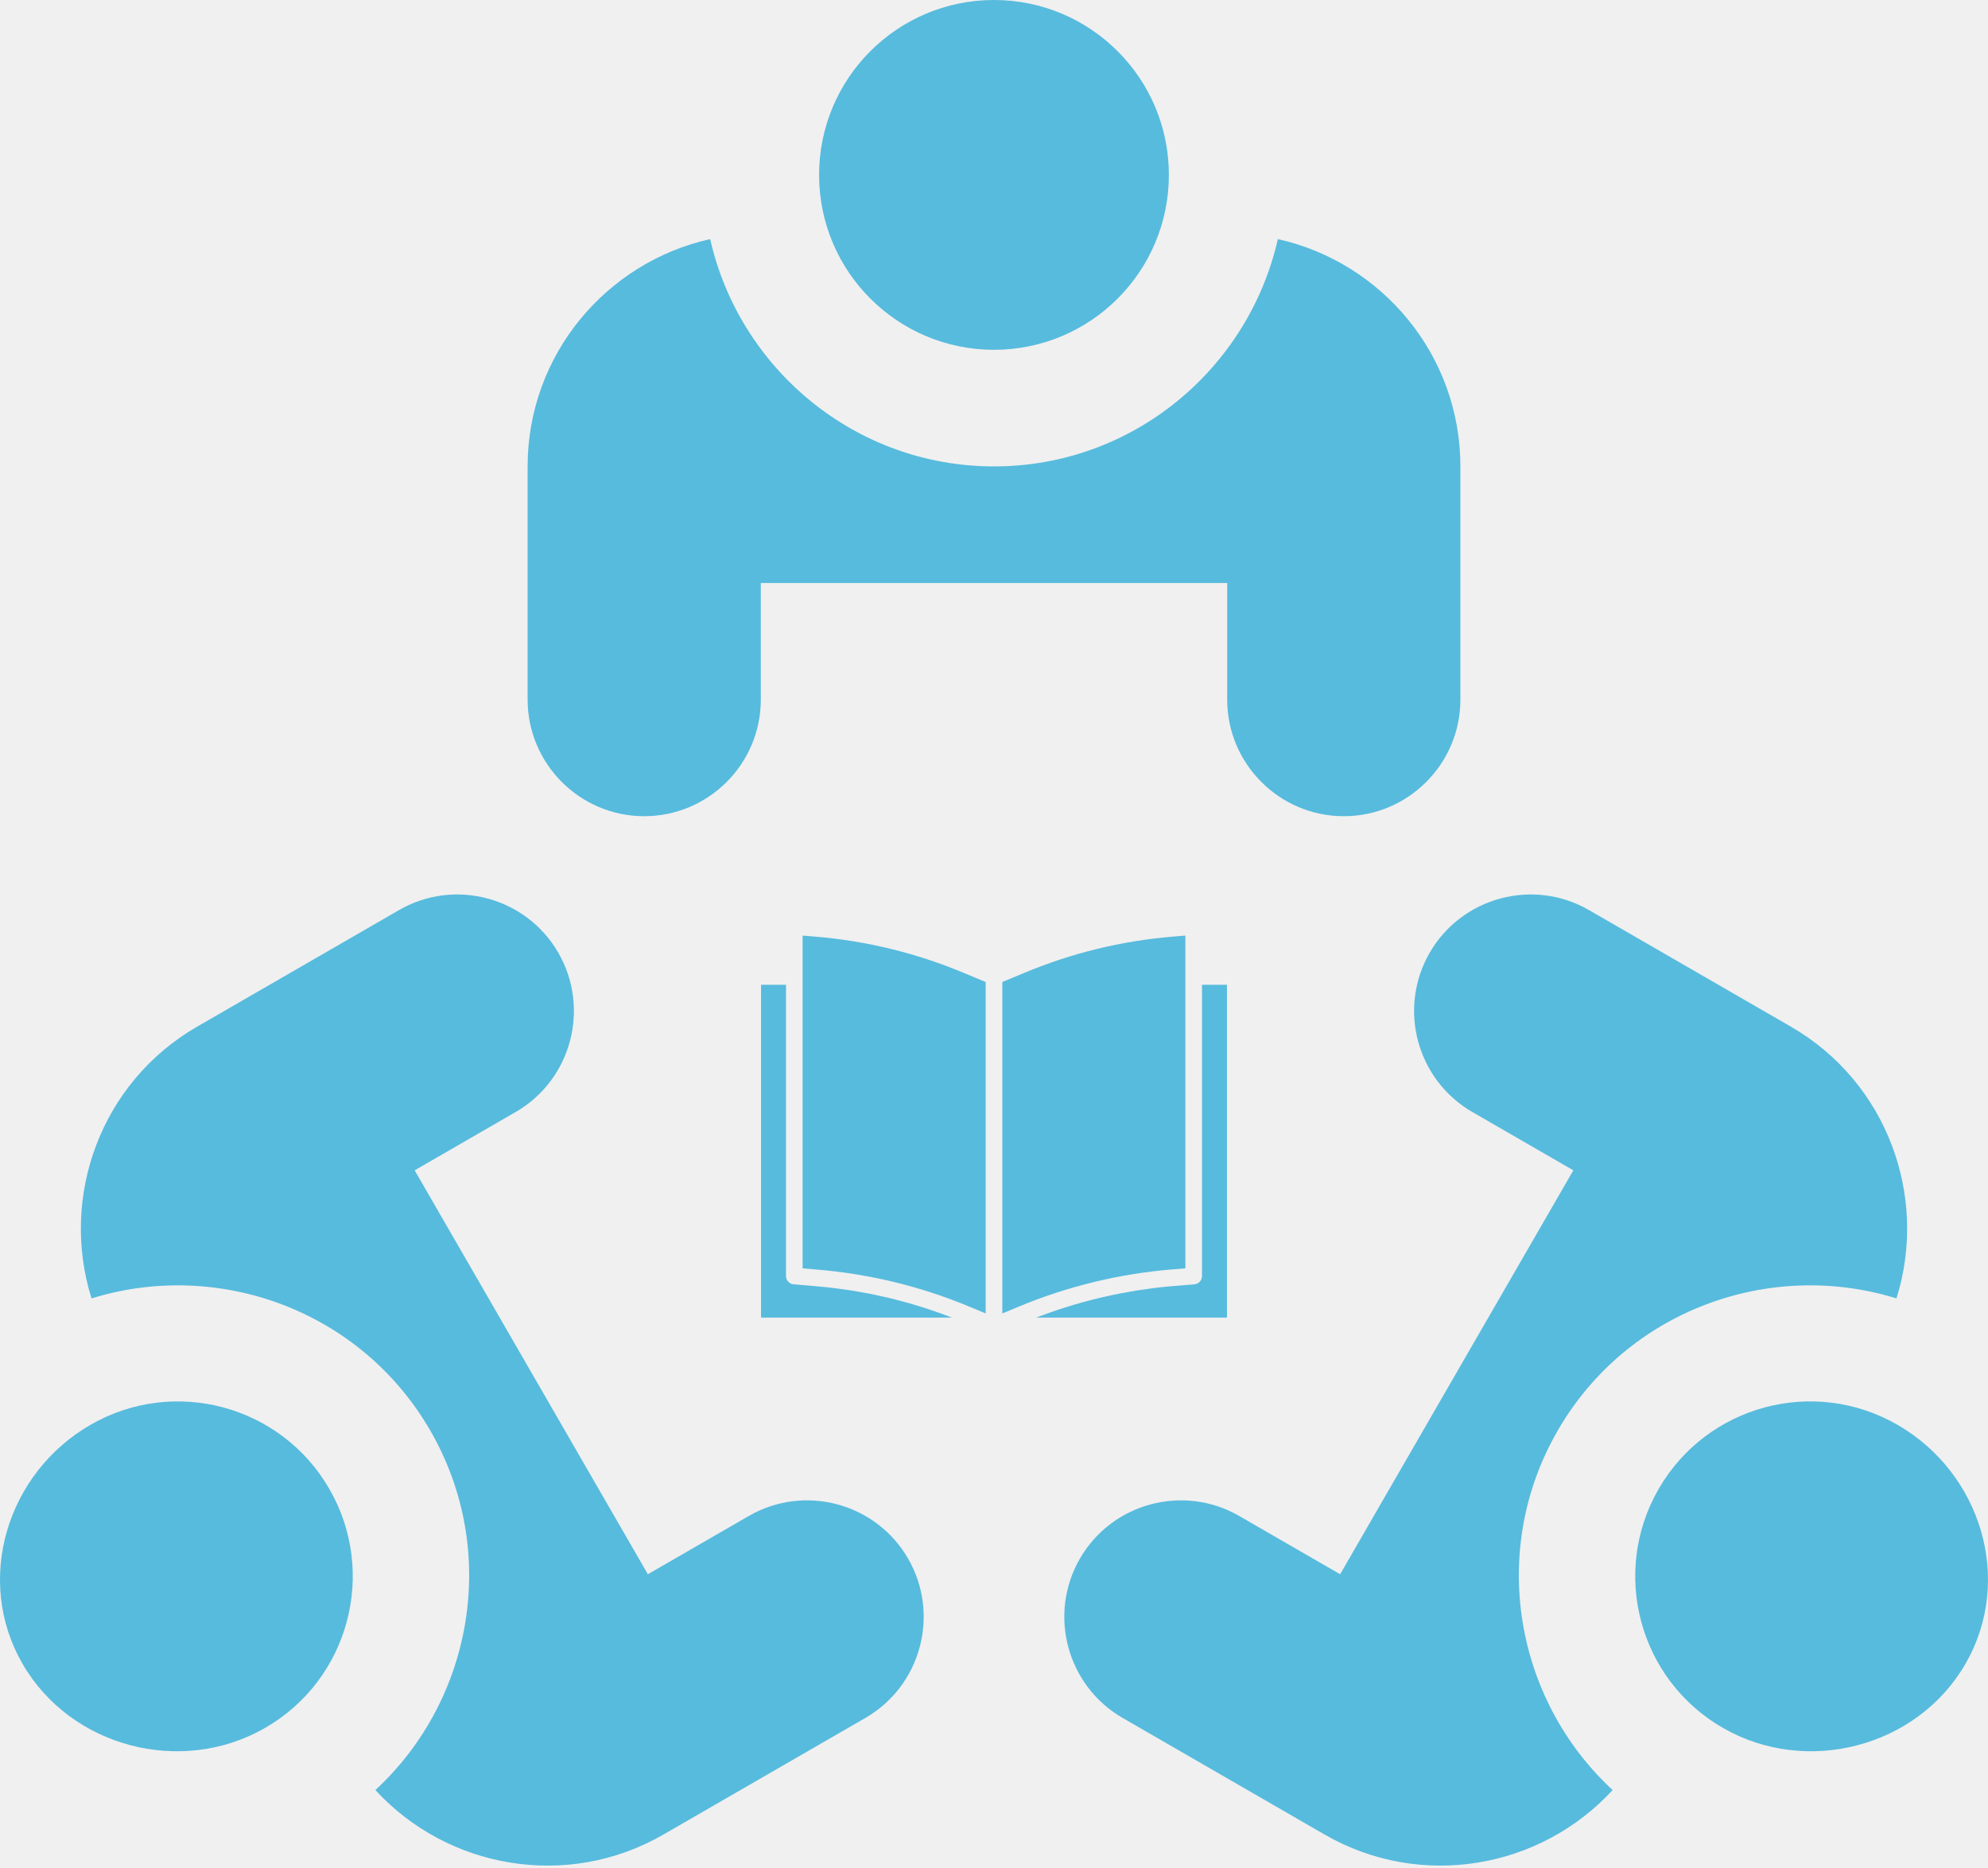
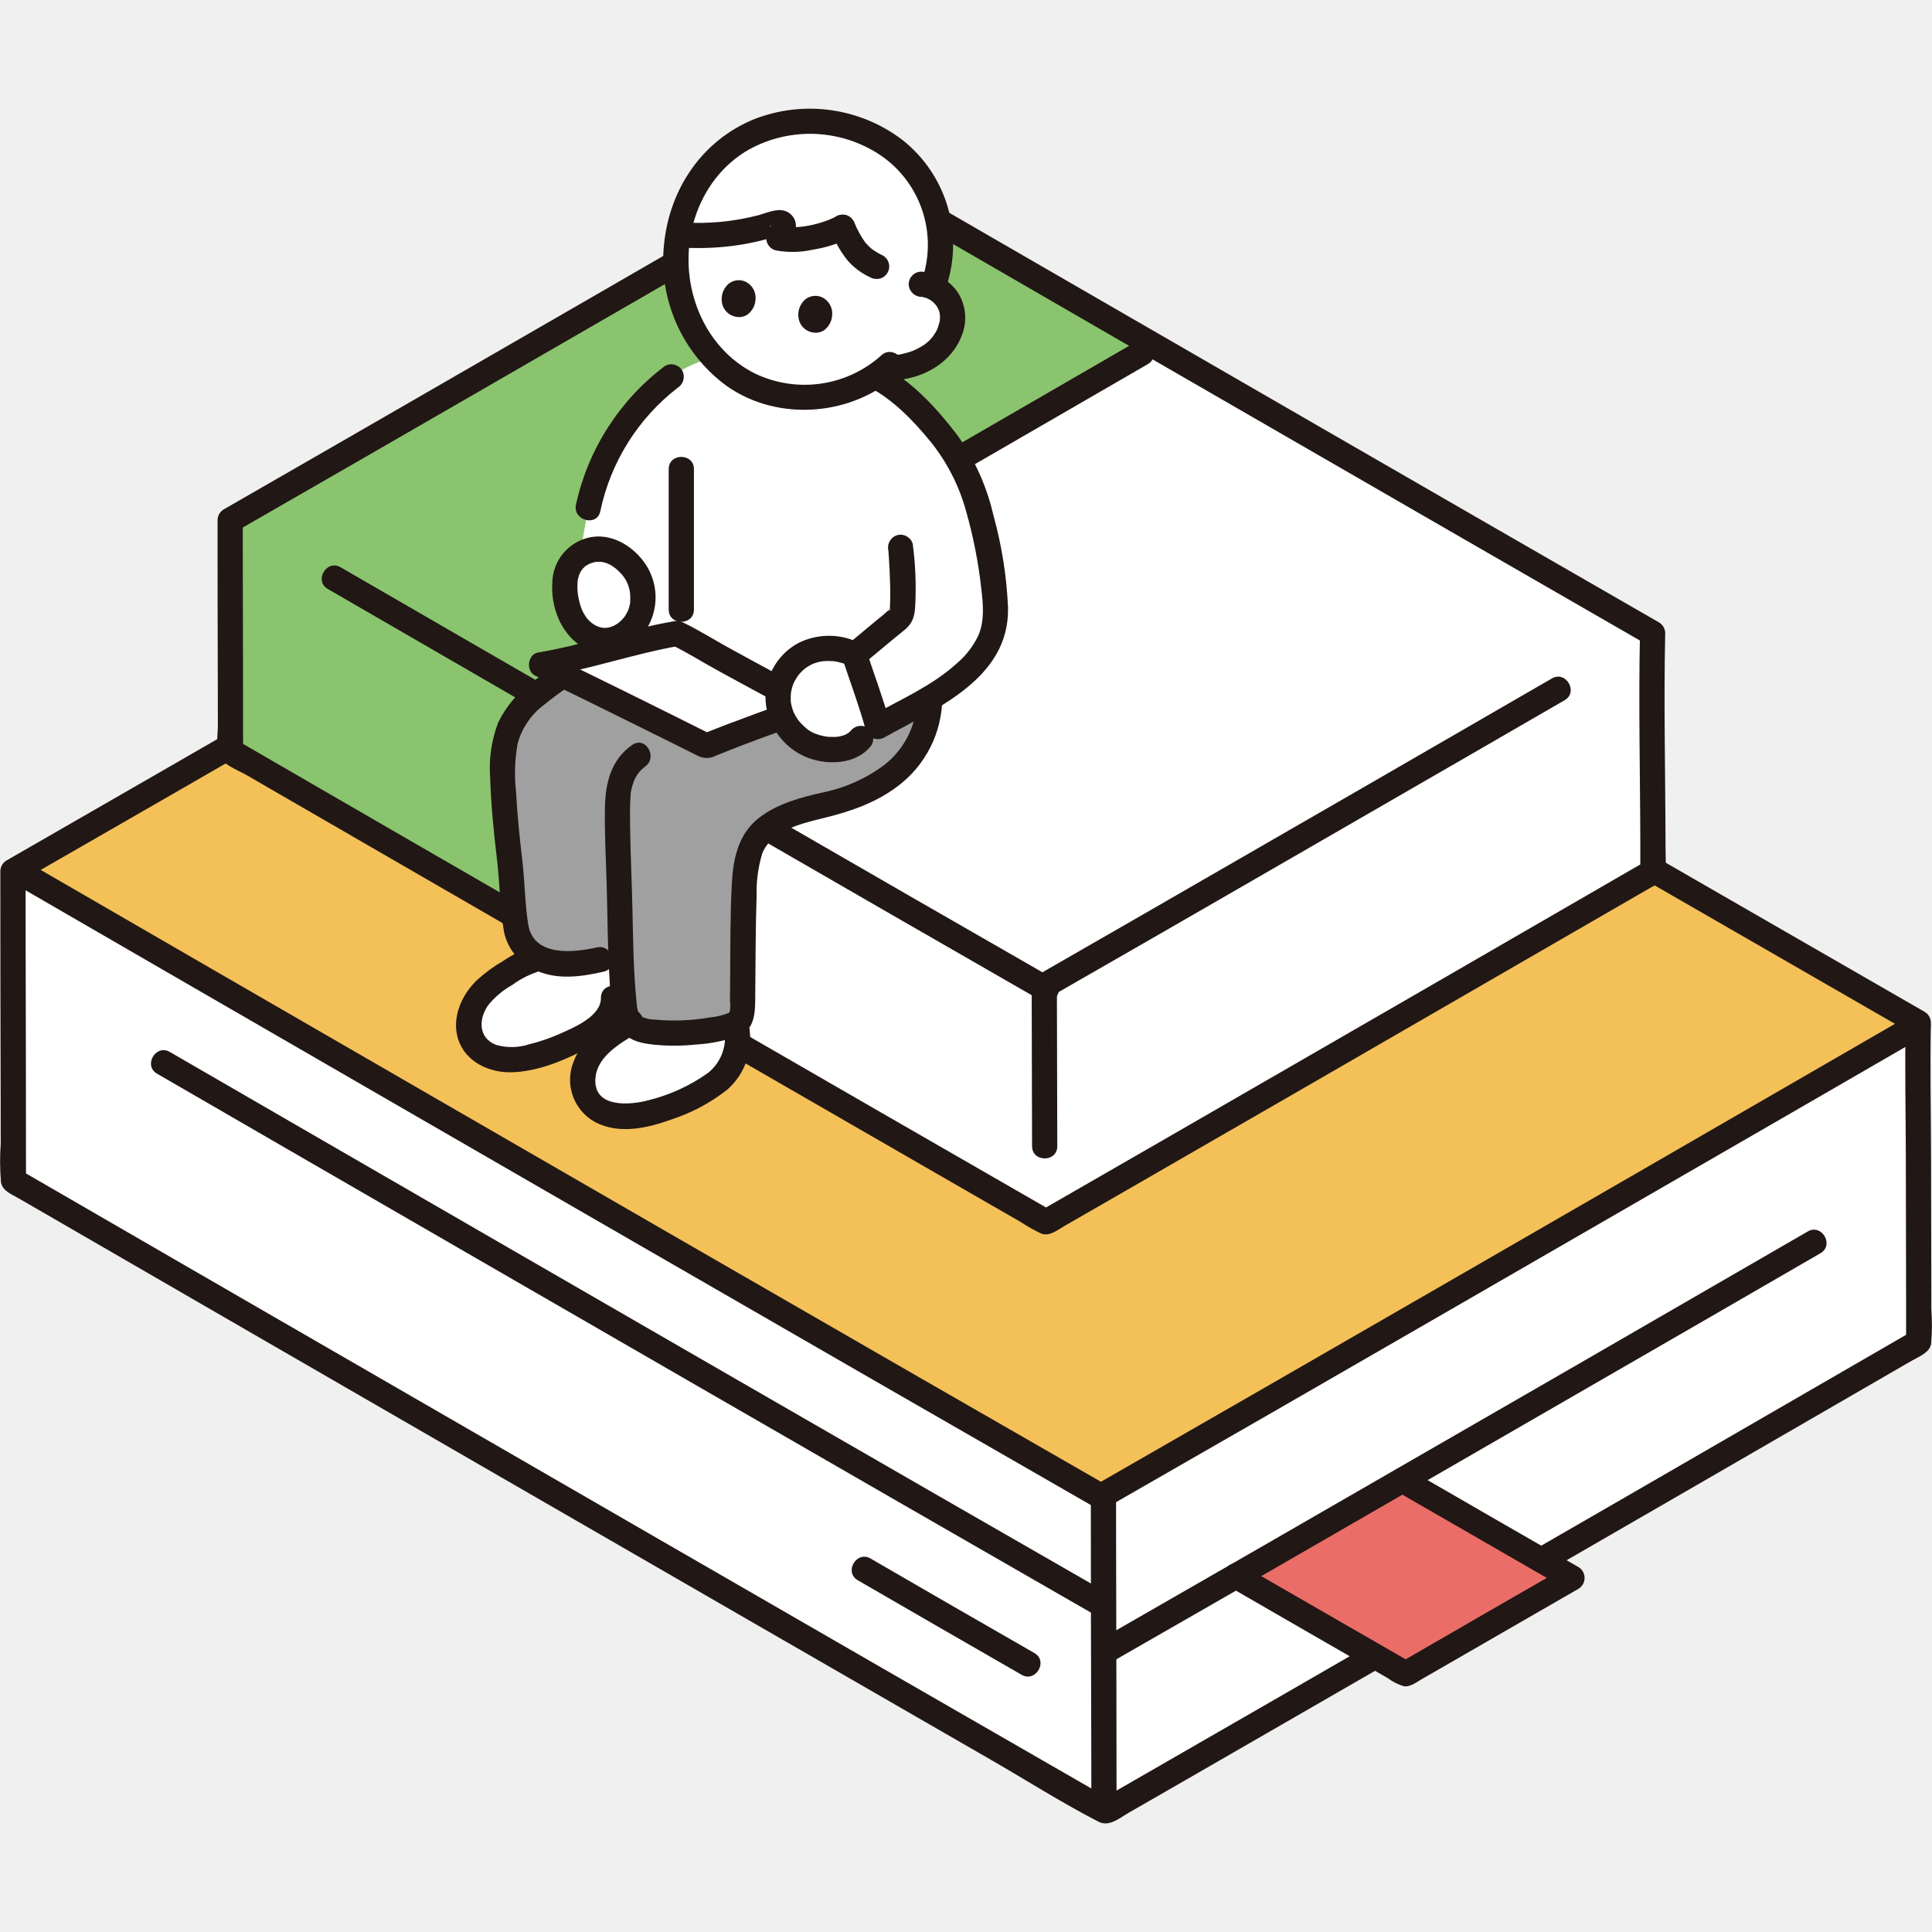
- <svg xmlns="http://www.w3.org/2000/svg" width="512" height="481" viewBox="0 0 512 481" fill="none">
-   <path d="M255.996 90.086C280.873 90.086 301.039 69.92 301.039 45.043C301.039 20.166 280.873 0 255.996 0C231.119 0 210.953 20.166 210.953 45.043C210.953 69.92 231.119 90.086 255.996 90.086Z" fill="#57BBDD" />
-   <path d="M329.101 61.577C321.53 95.017 291.697 120.115 256.001 120.115C220.305 120.115 190.472 95.017 182.901 61.577C156.05 67.56 135.886 91.483 135.886 120.115V180.173C135.886 196.727 149.361 210.202 165.915 210.202C182.469 210.202 195.944 196.727 195.944 180.173V150.144H316.059V180.173C316.059 196.727 329.534 210.202 346.088 210.202C362.642 210.202 376.117 196.727 376.117 180.173V120.115C376.116 91.483 355.951 67.56 329.101 61.577Z" fill="#57BBDD" />
-   <path d="M488.717 366.953C467.172 354.514 439.625 361.894 427.186 383.439C414.748 404.982 422.129 432.531 443.674 444.968C465.217 457.407 493.767 450.025 506.204 428.482C518.643 406.938 510.26 379.391 488.717 366.953Z" fill="#57BBDD" />
-   <path d="M461.237 264.402L409.227 234.373C394.89 226.096 376.484 231.028 368.207 245.365C359.93 259.702 364.862 278.108 379.199 286.385L405.205 301.399L345.147 405.422L319.141 390.408C304.804 382.131 286.398 387.063 278.121 401.4C269.844 415.737 274.776 434.143 289.113 442.42L341.123 472.449C365.921 486.765 396.721 481.263 415.326 461.001C390.152 437.725 383.332 399.34 401.18 368.425C419.028 337.51 455.68 324.225 488.426 334.387C496.671 308.144 486.035 278.718 461.237 264.402Z" fill="#57BBDD" />
-   <path d="M84.815 383.44C72.376 361.895 44.829 354.514 23.284 366.954C1.741 379.392 -6.643 406.939 5.797 428.484C18.234 450.027 46.784 457.409 68.327 444.97C89.872 432.531 97.253 404.983 84.815 383.44Z" fill="#57BBDD" />
-   <path d="M233.88 401.4C225.603 387.063 207.196 382.132 192.86 390.408L166.854 405.422L106.796 301.399L132.802 286.385C147.139 278.108 152.07 259.701 143.794 245.365C135.517 231.028 117.11 226.097 102.774 234.373L50.764 264.402C25.966 278.718 15.33 308.144 23.576 334.388C56.321 324.225 92.974 337.511 110.822 368.426C128.67 399.341 121.85 437.725 96.676 461.002C115.281 481.263 146.081 486.766 170.879 472.45L222.889 442.42C237.225 434.143 242.157 415.736 233.88 401.4Z" fill="#57BBDD" />
-   <path d="M305.286 326.641V240.945L302.016 241.219C288.902 242.303 276.04 245.438 263.898 250.511L258.143 252.9V338.257L262.334 336.515C274.898 331.287 288.201 328.053 301.763 326.927L305.286 326.641Z" fill="#57BBDD" />
-   <path d="M316 253.614H309.571V328.614C309.576 329.731 308.719 330.665 307.604 330.757L302.116 331.207C300.532 331.338 298.952 331.5 297.379 331.693C296.868 331.755 296.361 331.837 295.853 331.908C294.792 332.049 293.733 332.192 292.678 332.36C292.062 332.458 291.451 332.573 290.838 332.681C289.893 332.846 288.946 333.011 288.004 333.197C287.36 333.326 286.718 333.47 286.062 333.609C285.164 333.8 284.266 333.994 283.375 334.207C282.706 334.366 282.04 334.534 281.375 334.704C280.508 334.918 279.645 335.149 278.782 335.39C278.112 335.574 277.441 335.769 276.773 335.965C275.916 336.219 275.071 336.476 274.225 336.746C273.562 336.96 272.899 337.175 272.239 337.388C271.391 337.674 270.548 337.969 269.708 338.274C269.065 338.507 268.422 338.741 267.765 338.987C267.471 339.099 267.179 339.218 266.886 339.332H316V253.614Z" fill="#57BBDD" />
-   <path d="M209.984 241.219L206.714 240.945V326.647L210.517 326.97C224.07 328.103 237.362 331.357 249.905 336.613L253.857 338.257V252.9L248.107 250.513C235.965 245.439 223.1 242.303 209.984 241.219Z" fill="#57BBDD" />
-   <path d="M196 253.614V339.328H245.149C244.885 339.225 244.621 339.114 244.355 339.015C243.742 338.782 243.124 338.559 242.507 338.334C241.636 338.018 240.767 337.711 239.89 337.417C239.256 337.202 238.62 336.994 237.982 336.791C237.113 336.505 236.24 336.236 235.367 335.985C234.723 335.797 234.081 335.608 233.438 335.428C232.557 335.184 231.674 334.953 230.789 334.726C230.146 334.56 229.503 334.395 228.846 334.241C227.948 334.027 227.045 333.83 226.143 333.636C225.501 333.497 224.857 333.356 224.215 333.227C223.28 333.043 222.342 332.878 221.403 332.713C220.788 332.606 220.173 332.499 219.557 332.389C218.521 332.225 217.482 332.086 216.443 331.945C215.918 331.875 215.397 331.792 214.872 331.732C213.301 331.542 211.729 331.379 210.158 331.246L204.389 330.757C203.277 330.662 202.424 329.729 202.428 328.614V253.614H196Z" fill="#57BBDD" />
+ <svg xmlns="http://www.w3.org/2000/svg" width="800px" height="800px" viewBox="0 -17.23 306.525 306.525">
+   <defs>
+     <style>.a{fill:#ffffff;}.b{fill:#f4c058;}.c{fill:#211715;}.d{fill:#ea6d67;}.e{fill:#8ac46e;}.f{fill:#a0a0a0;}</style>
+   </defs>
+   <path class="a" d="M304.418,190.49c-.017-11.951-.077-36.41-.077-45.1,0,0,0-.122.006-.357-53.9-31.009-135.061-77.918-171.922-99.254C101.212,63.835,38.394,100.133,2.052,121.01c0,10.138.074,40.174.068,49.085,33.15,19.195,119.957,69.373,173.325,100.059,37.885-21.778,99.829-57.576,128.978-74.447v-.459C304.423,194.084,304.421,192.457,304.418,190.49Z" />
+   <path class="b" d="M131.706,46.192C100.37,64.322,38.567,100.033,2.445,120.785c27.372,15.853,126.347,73.071,172.227,99.384,33.5-19.2,106.859-61.578,129.669-74.782,0,0,0-.122.006-.357-53.9-31.009-135.061-77.918-171.922-99.254Z" />
+   <path class="c" d="M306.418,190.49q-.017-12.1-.046-24.2c-.014-7.081-.18-14.181-.025-21.26a2,2,0,0,0-.99-1.726q-35.7-20.54-71.365-41.139Q198.616,81.746,163.256,61.3q-14.913-8.622-29.822-17.251a2.022,2.022,0,0,0-2.019,0Q107.654,57.8,83.881,71.527q-27.843,16.083-55.7,32.14-13.564,7.816-27.137,15.617a2.011,2.011,0,0,0-.99,1.726q0,17.326.052,34.652.008,4.276.013,8.554a38.655,38.655,0,0,0,.039,6.145c.23,1.363,1.723,1.906,2.8,2.532L5.7,174.478l6.032,3.49Q26.9,186.749,42.08,195.521q18.662,10.788,37.328,21.569Q99.25,228.549,119.1,240,138.174,251,157.259,262c5.65,3.253,11.22,6.807,17.015,9.791,1.709.88,3.314-.559,4.778-1.4l4.2-2.414q4.42-2.544,8.84-5.089,19.689-11.337,39.363-22.7,19.755-11.4,39.5-22.815,16.167-9.345,32.33-18.7c1.141-.661,2.865-1.267,3.1-2.706a34.233,34.233,0,0,0,.031-5.482c0-2.573-4-2.578-4,0q0,2.608,0,5.217l.99-1.727q-22.851,13.226-45.715,26.432-27.7,16-55.409,31.979-13.923,8.025-27.854,16.036h2.019q-36.443-20.955-72.843-41.982Q67.646,205.685,31.7,184.9q-14.285-8.26-28.565-16.528l.99,1.727c.008-13.314-.041-26.627-.06-39.941q-.007-4.572-.008-9.144l-.991,1.727q25.616-14.715,51.2-29.489Q81.6,77.471,108.934,61.671q12.252-7.081,24.5-14.168h-2.019q29.592,17.128,59.2,34.23,37.073,21.421,74.163,42.811,19.275,11.115,38.561,22.213l-.991-1.727c-.155,7.079.011,14.179.025,21.26q.024,12.1.046,24.2C302.422,193.064,306.422,193.068,306.418,190.49Z" />
+   <path class="c" d="M173.07,220.035q0,20.736.072,41.472.007,4.2.01,8.389c0,2.574,4,2.578,4,0,0-13.5-.05-27-.072-40.5q-.008-4.683-.01-9.366c0-2.573-4-2.578-4,0Z" />
+   <path class="c" d="M3.431,123.658q12.11,7.017,24.226,14.022,17.038,9.856,34.083,19.7,19.348,11.179,38.7,22.349,19.039,10.987,38.085,21.96,16.109,9.279,32.23,18.536l3.306,1.9c2.236,1.282,4.254-2.172,2.018-3.454q-15.582-8.935-31.146-17.9-18.829-10.842-37.647-21.7Q87.831,167.838,68.379,156.6,50.91,146.507,33.444,136.406q-12.863-7.439-25.721-14.885L5.45,120.2c-2.232-1.293-4.248,2.162-2.019,3.454Z" />
+   <path class="c" d="M175.093,235.158q-13.441-7.707-26.865-15.444-16.377-9.43-32.745-18.876Q98.6,191.1,81.724,181.347q-15.236-8.8-30.468-17.61-11.166-6.458-22.331-12.92l-1.985-1.15c-2.232-1.292-4.248,2.163-2.019,3.454q10.509,6.087,21.023,12.166,14.86,8.593,29.723,17.181,16.79,9.7,33.584,19.392,16.566,9.561,33.138,19.108,13.9,8.01,27.822,16l2.863,1.642c2.237,1.283,4.254-2.172,2.019-3.454Z" />
+   <path class="c" d="M164.115,245.038q-13.019-7.466-26-15c-2.232-1.293-4.248,2.163-2.019,3.454q12.987,7.521,26,15c2.237,1.283,4.254-2.172,2.019-3.454Z" />
+   <path class="d" d="M249.423,233.117c-4.618,2.652-19.594,11.305-26.406,15.226-6.573-3.775-18.231-10.494-26.936-15.517,8.226-4.732,17.274-9.942,26.426-15.226C231.441,222.759,243.172,229.529,249.423,233.117Z" />
+   <path class="c" d="M196.081,234.826h.01l-1.009-.273q12.546,7.254,25.113,14.475a8.033,8.033,0,0,0,2.556,1.279c1,.135,1.928-.613,2.756-1.09q2.365-1.362,4.73-2.727,5.376-3.1,10.752-6.2,4.72-2.722,9.443-5.442a2.019,2.019,0,0,0,0-3.454q-13.471-7.734-26.915-15.517c-2.234-1.289-4.25,2.166-2.019,3.454q13.452,7.769,26.915,15.517V231.39q-13.215,7.591-26.4,15.226h2.018q-6.6-3.794-13.2-7.6-3.7-2.132-7.4-4.265l-3.672-2.12c-1.027-.593-2.463-1.809-3.677-1.809-2.574,0-2.578,4,0,4Z" />
+   <path class="c" d="M286.81,178.153q-18.458,10.689-36.931,21.348-24.841,14.343-49.7,28.659-12.856,7.4-25.721,14.785c-2.234,1.278-.221,4.736,2.019,3.453q23.758-13.6,47.456-27.311,23.481-13.537,46.948-27.1,8.974-5.189,17.947-10.382c2.227-1.289.215-4.747-2.019-3.453Z" />
+   <path class="c" d="M175.9,221.77q26.069-14.94,52.086-29.972,28.068-16.186,56.119-32.4,10.623-6.139,21.243-12.284c2.227-1.29.215-4.748-2.019-3.454q-22.163,12.829-44.342,25.628-29.14,16.828-58.3,33.623-13.4,7.713-26.807,15.405c-2.233,1.28-.221,4.738,2.019,3.454Z" />
+   <path class="a" d="M262.249,117.179c-.013-8.922-.058-27.182-.058-33.672,0,0,0-.091.005-.266C221.958,60.09,161.365,25.07,133.847,9.142c-23.3,13.482-70.2,40.581-97.331,56.167,0,7.568.056,29.991.051,36.644,24.749,14.33,89.555,51.79,129.4,74.7,28.284-16.259,74.528-42.983,96.289-55.579v-.343C262.252,119.862,262.251,118.647,262.249,117.179Z" />
+   <path class="e" d="M132.1,10.152C108.27,23.939,62.986,50.1,36.516,65.309c0,7.568.056,29.991.051,36.644,10.763,6.232,29.1,16.839,49.67,28.721-.015-9.132-.054-29.307-.058-36.983,41.833-24.165,77.077-44.544,96.955-56.052-19.693-11.377-37.516-21.683-49.287-28.5Z" />
+   <path class="c" d="M264.249,117.179c-.017-11.3-.3-22.638-.053-33.938a2,2,0,0,0-.991-1.727q-26.644-15.33-53.265-30.7-26.406-15.243-52.8-30.5Q146,13.863,134.856,7.415a2.022,2.022,0,0,0-2.019,0Q115.073,17.695,97.3,27.959,76.566,39.934,55.822,51.891q-10.155,5.85-20.315,11.691a2.012,2.012,0,0,0-.991,1.727q0,13.086.04,26.174.006,3.168.009,6.336c0,1.422-.307,3.282.074,4.666.407,1.478,3.19,2.51,4.45,3.239l4.6,2.665q25.283,14.629,50.579,29.236,29.014,16.758,58.045,33.482l6.622,3.812,3.049,1.754a24.771,24.771,0,0,0,3.205,1.807c1.32.51,2.554-.546,3.655-1.179l3.327-1.914q3.364-1.935,6.727-3.872,14.649-8.437,29.29-16.889,26.814-15.477,53.612-30.982c1.092-.632,2.346-1.125,2.448-2.571.091-1.284,0-2.607,0-3.894,0-2.574-4-2.578-4,0q0,1.947,0,3.894l.991-1.727q-17.022,9.853-34.054,19.69-20.719,11.97-41.45,23.923-10.391,5.988-20.785,11.966h2.019q-27.173-15.624-54.314-31.3-26.819-15.48-53.624-30.981Q48.3,106.436,37.577,100.226l.99,1.727c.006-9.911-.03-19.823-.045-29.734q0-3.456-.006-6.91l-.99,1.726q19.149-11,38.273-22.045,20.362-11.748,40.713-23.513,9.174-5.3,18.344-10.608h-2.019q22.086,12.785,44.184,25.548,27.671,15.989,55.355,31.954,14.4,8.3,28.81,16.6l-.99-1.727c-.248,11.3.036,22.634.053,33.938C260.253,119.752,264.253,119.757,264.249,117.179Z" />
+   <path class="c" d="M163.684,139.236c0,8.463.06,16.927.061,25.39,0,2.574,4,2.578,4,0,0-8.463-.06-16.927-.061-25.39,0-2.574-4-2.578-4,0Z" />
+   <path class="c" d="M167.078,138q-22.767-13.055-45.486-26.189Q97.081,97.668,72.583,83.5,63.3,78.136,54.028,72.765c-2.231-1.293-4.248,2.163-2.019,3.454Q71.364,87.428,90.732,98.612q25.449,14.7,50.913,29.379,11.7,6.74,23.414,13.463c2.237,1.282,4.254-2.172,2.019-3.454Z" />
+   <path class="c" d="M166.56,140.969q16.453-9.43,32.875-18.917,17.652-10.181,35.295-20.377,6.756-3.9,13.509-7.813c2.228-1.289.216-4.747-2.018-3.454q-13.989,8.1-27.988,16.176-18.321,10.581-36.655,21.14-8.516,4.9-17.037,9.791c-2.233,1.28-.22,4.737,2.019,3.454Z" />
+   <path class="c" d="M87.3,95.352Q109.259,82.67,131.21,69.981q17.827-10.3,35.652-20.616,7.624-4.41,15.247-8.823c2.227-1.289.216-4.747-2.019-3.453Q165.348,45.623,150.6,54.15q-19.836,11.47-39.675,22.934Q98.1,84.492,85.285,91.9c-2.229,1.287-.217,4.745,2.018,3.454Z" />
+   <path class="c" d="M84.174,93.674c.013,11.343.061,22.686.062,34.029,0,2.574,4,2.578,4,0,0-11.343-.049-22.686-.062-34.029,0-2.574-4-2.578-4,0Z" />
+   <path class="f" d="M147.461,94.428a15.788,15.788,0,0,1-1.6,6.165c-1.986,3.9-5.818,6.569-9.853,8.269s-4.613,1.259-8.788,2.576c-3.255,1.027-6.663,2.506-8.058,5.8a19.253,19.253,0,0,0-1.031,5.232c-.3,6.747-.246,13.766-.33,20.71a2.278,2.278,0,0,1-1.57,2.19,32.139,32.139,0,0,1-14.655.781,2.917,2.917,0,0,1-1.3-.873,3.95,3.95,0,0,1-1.1-1.831c-.376-3.152-.557-6.188-.664-9.227-3.493.775-7.485,2.115-11.2,1.209-2.583-.631-5.005-2.6-5.4-5.229l-.328-2.172c-.577-10.619-1.154-9.282-1.73-19.9-.194-3.573-.35-7.34,1.282-10.525A17.817,17.817,0,0,1,86.806,91.7a69.034,69.034,0,0,1,14.464-8.108S140.778,93.065,147.461,94.428Z" />
+   <path class="a" d="M139.38,97.987c2.3-1.288,5.263-2.738,8.123-4.452,4.746-2.839,9.258-6.429,10.191-11.246a20.12,20.12,0,0,0-.03-6.287c-.913-7.372-2.657-16.783-7.251-22.847-2.8-3.712-7.22-8.5-11.53-10.709,0,0-7.477-3.62-14.741-4.093-11.662-.761-17.63,4.211-17.63,4.211a35.256,35.256,0,0,0-13.2,20.8L91.278,75.076,90.543,79.3Z" />
+   <path class="a" d="M92.631,155.7a7.357,7.357,0,0,1,1.429-6.019A18.161,18.161,0,0,1,99.5,145.3c2.1,1.645,10.632,1.962,16.738.07a2.155,2.155,0,0,0,.583-.281c.075.713.123,1.153.123,1.153.635,5.8-2.878,8.132-5.108,9.459a33.622,33.622,0,0,1-8.5,3.579,13.918,13.918,0,0,1-5.547.543,6.448,6.448,0,0,1-4.623-2.849A4.982,4.982,0,0,1,92.631,155.7Z" />
+   <path class="a" d="M74.768,143.132A8,8,0,0,1,75.911,141a19.28,19.28,0,0,1,5.892-4.613,9.892,9.892,0,0,1,3.808-1.581,8.174,8.174,0,0,0,1.708.628c3.715.906,7.706-.433,11.2-1.209.075,2.191.191,4.379.39,6.611l-1.569.259c.117,2.5-2.1,4.45-4.252,5.729a32.465,32.465,0,0,1-8.218,3.459,13.348,13.348,0,0,1-5.363.52,6.193,6.193,0,0,1-4.469-2.752A5.832,5.832,0,0,1,74.768,143.132Z" />
+   <path class="a" d="M107.251,23.032a23.038,23.038,0,0,0,5.485,16.042A19.877,19.877,0,0,0,140.655,41.1a11.483,11.483,0,0,0,7.635-2.391,7.284,7.284,0,0,0,2.771-6.5,5.292,5.292,0,0,0-3.085-3.9,18.979,18.979,0,0,0-6.568-22.174C132.511-.185,119.934.685,112.623,9A22.458,22.458,0,0,0,107.251,23.032Z" />
+   <path class="a" d="M110.148,12.5a22.731,22.731,0,0,0-2.6,7.5,38.087,38.087,0,0,0,15.638-1.884,1.078,1.078,0,0,1,.861.074c.63.355-.131,1.732-.487,2.362,2.24.631,7.725-.4,10.149-1.732,1.347,3.276,2.723,4.983,5.365,6.22l7.092,2.825a5.048,5.048,0,0,1,1.812.445,18.99,18.99,0,0,0-6.573-22.176C132.511-.185,119.934.685,112.623,9A20.521,20.521,0,0,0,110.148,12.5Z" />
+   <path class="c" d="M114.94,146.245a7.175,7.175,0,0,1-2.6,6.745,27.785,27.785,0,0,1-9.546,4.364c-2.774.735-8.287,1.217-8.341-3.036-.048-3.8,3.874-6,6.706-7.676,2.215-1.309.2-4.768-2.019-3.454-3.347,1.978-6.708,4.2-8.125,8a7.647,7.647,0,0,0,3.415,9.614c3.843,2.013,8.374.934,12.235-.468a28.569,28.569,0,0,0,8.716-4.684,10.7,10.7,0,0,0,3.558-9.4,2.054,2.054,0,0,0-2-2,2.015,2.015,0,0,0-2,2Z" />
+   <path class="c" d="M84.813,132.913a16.028,16.028,0,0,0-4.947,2.3,23.931,23.931,0,0,0-4.18,3.047c-2.462,2.347-4.081,6.01-2.991,9.4,1.151,3.586,4.914,5.327,8.474,5.233,3.839-.1,7.774-1.632,11.153-3.361,3.325-1.7,7.049-4.282,7.021-8.439-.017-2.573-4.018-2.579-4,0,.02,2.938-4.316,4.709-6.506,5.69a29.388,29.388,0,0,1-4.9,1.675,8.87,8.87,0,0,1-5.218.091c-2.89-1.084-2.818-4.228-1.172-6.419a13.333,13.333,0,0,1,3.723-3.089,14.6,14.6,0,0,1,4.607-2.271c2.52-.514,1.454-4.37-1.063-3.857Z" />
+   <path class="c" d="M100.738,81.659A70.437,70.437,0,0,0,84.8,90.715a17.462,17.462,0,0,0-5.745,6.654,20.215,20.215,0,0,0-1.288,8.816c.145,4.315.56,8.6,1.078,12.883.468,3.87.445,7.814,1.139,11.649a8.577,8.577,0,0,0,5.239,6.1c3.36,1.443,7.061.906,10.516.125,2.51-.567,1.448-4.424-1.063-3.857-3.733.844-10.033,1.5-10.863-3.615-.548-3.375-.543-6.856-.955-10.287-.432-3.6-.787-7.185-.987-10.805a26.629,26.629,0,0,1,.258-7.649,11.422,11.422,0,0,1,4.123-6.086A59.884,59.884,0,0,1,101.8,85.516a2.066,2.066,0,0,0,1.4-2.46,2.012,2.012,0,0,0-2.46-1.4Z" />
+   <path class="c" d="M100.323,100.945c-3.427,2.382-4.287,6.117-4.349,10.043-.063,3.983.149,7.963.273,11.942.163,5.22.14,10.447.49,15.66.162,2.414-.016,5.365,1.518,7.366,1.47,1.92,3.274,2.323,5.555,2.563a32.691,32.691,0,0,0,6.583-.023,25.435,25.435,0,0,0,6.682-1.313c2.61-1.017,2.724-3.519,2.747-5.939.027-2.749.037-5.5.064-8.248.026-2.719.067-5.438.157-8.156a21.139,21.139,0,0,1,.869-6.582c1.335-3.615,6.074-4.806,9.41-5.611,4.326-1.044,8.49-2.4,12.092-5.127A17.664,17.664,0,0,0,149.5,93.535c.1-2.574-3.9-2.57-4,0a13.519,13.519,0,0,1-5.209,10.605,24.277,24.277,0,0,1-9.661,4.338c-3.565.792-7.352,1.8-10.27,4.1-3.241,2.55-4.041,6.447-4.248,10.374-.263,4.957-.232,9.935-.266,14.9q-.012,1.821-.029,3.642a6.466,6.466,0,0,1-.019,1.7c-.113.321-.066.2-.277.317a10.253,10.253,0,0,1-2.864.678,29.023,29.023,0,0,1-3.068.386,31.906,31.906,0,0,1-5.782-.046,4.814,4.814,0,0,1-1.833-.38c-.931-.554-.906-1.627-1-2.559-.458-4.708-.531-9.44-.625-14.167-.09-4.49-.319-8.977-.379-13.468-.022-1.691-.05-3.395.08-5.083.011-.14.022-.28.036-.419.041-.4-.026.122.011-.066a9.2,9.2,0,0,1,.433-1.564,5.215,5.215,0,0,1,1.8-2.414c2.1-1.459.1-4.928-2.018-3.454Z" />
+   <path class="c" d="M105.5,40.837a37.573,37.573,0,0,0-14.117,21.99c-.535,2.511,3.32,3.584,3.857,1.064a33.437,33.437,0,0,1,12.278-19.6,2.066,2.066,0,0,0,.718-2.737,2.013,2.013,0,0,0-2.736-.717Z" />
+   <path class="a" d="M93.232,83.583c-2.224-1.387-3.149-3.73-3.512-6.217-.407-2.789.07-6.338,4.126-7.352a5.783,5.783,0,0,1,4.226.789,7.92,7.92,0,0,1,3.891,7.683c-.274,3.3-3.391,6.335-6.673,5.856A5.31,5.31,0,0,1,93.232,83.583Z" />
+   <path class="c" d="M94.241,81.856a4.828,4.828,0,0,1-1.2-1.091c.179.223-.081-.121-.118-.177q-.142-.215-.27-.439c-.068-.119-.133-.241-.2-.364,0,0-.247-.563-.135-.281A10.9,10.9,0,0,1,91.8,77.68q-.054-.263-.1-.527c-.023-.136-.076-.62-.019-.084-.026-.252-.052-.505-.065-.759a11.069,11.069,0,0,1,.031-1.4c.028-.375,0,0-.01.067.026-.128.046-.256.074-.384.063-.281.153-.547.242-.821-.146.45.086-.166.161-.3s.481-.638.185-.31a7.316,7.316,0,0,1,.518-.524c.232-.21-.39.224.072-.053.155-.093.3-.193.464-.279.11-.059.224-.117.339-.167-.287.125.028,0,.076-.018a8.131,8.131,0,0,1,.907-.241c-.447.076.185.013.35.016s.33.012.494.03c.141.013.135.013-.017,0,.106.019.21.041.314.067a4.088,4.088,0,0,1,1.6.775c.023.016.3.225.1.064.108.084.212.173.315.262a8.939,8.939,0,0,1,.78.765,5.348,5.348,0,0,1,1.266,2.531c-.007-.033.112.588.068.309s.034.363.031.326a8.938,8.938,0,0,1,.019.926c-.005.177-.014.355-.029.532.007-.088.073-.34-.01.071a8.113,8.113,0,0,1-.268.98c-.2.6.086-.151-.078.179-.091.183-.187.363-.292.538a2.522,2.522,0,0,1-.474.661,6.633,6.633,0,0,1-.73.7c.217-.177-.04.028-.076.051-.169.108-.335.217-.51.314a3.426,3.426,0,0,1-1.436.409,3.118,3.118,0,0,1-1.848-.535,2,2,0,0,0-2.019,3.454c3.7,2.2,8,.706,10.326-2.693a9.513,9.513,0,0,0-.039-10.193c-1.981-3.046-5.7-5.311-9.4-4.283a7.482,7.482,0,0,0-5.485,7.081c-.247,3.835,1.314,7.961,4.6,10.088a2,2,0,0,0,2.019-3.454Z" />
+   <path class="c" d="M106.094,57.193V79.486c0,2.574,4,2.578,4,0V57.193c0-2.574-4-2.578-4,0Z" />
+   <path class="a" d="M107.4,83.278c-6.151,1.043-12.429,3.443-21.5,4.948,5.591,2.7,16.106,7.871,26.161,12.9,8.737-3.558,11.224-4.178,16.692-6.274C119.605,90.132,107.418,83.275,107.4,83.278Z" />
+   <path class="c" d="M106.869,81.35c-7.252,1.256-14.23,3.722-21.5,4.947-1.664.281-1.971,2.935-.477,3.655,5.911,2.852,11.8,5.759,17.674,8.676q2.648,1.313,5.291,2.631c.924.461,1.843.933,2.771,1.384a3.16,3.16,0,0,0,3.079-.037q4.137-1.668,8.332-3.188c2.418-.871,4.845-1.717,7.246-2.635,1.479-.565,2.138-2.8.478-3.655-4.738-2.449-9.427-4.992-14.1-7.561-2.408-1.323-4.776-2.822-7.252-4.016-2.309-1.112-4.34,2.336-2.019,3.454,2.476,1.194,4.844,2.693,7.252,4.016,4.674,2.569,9.363,5.111,14.1,7.561l.478-3.656c-5.555,2.124-11.178,4.034-16.691,6.274l1.541.2c-8.7-4.35-17.4-8.679-26.161-12.9l-.478,3.655c7.27-1.225,14.247-3.691,21.5-4.947a2.017,2.017,0,0,0,1.4-2.46A2.046,2.046,0,0,0,106.869,81.35Z" />
+   <path class="a" d="M123.505,92.541c.59-4.78,5.592-8.766,12.015-6,.97,2.982,2.655,7.49,3.691,11.258-1.412,1.143-2.633,2.135-2.633,2.135-2.067,2.494-6.63,2.045-9.112.535A8.248,8.248,0,0,1,123.505,92.541Z" />
+   <path class="c" d="M134.828,84.157a10.873,10.873,0,0,0-8.11.607,9.93,9.93,0,0,0-4.664,5.356c-1.98,5.2,1.151,11.056,6.246,12.921,3.117,1.142,7.38.975,9.692-1.7a2.05,2.05,0,0,0,0-2.829,2.018,2.018,0,0,0-2.828,0c-.1.111-.2.213-.3.322-.066.074-.369.315-.058.079a5.251,5.251,0,0,1-.665.406c-.1.052-.449.165-.085.043-.113.038-.223.078-.337.112a6.622,6.622,0,0,1-.88.2c.4-.063,0,0-.107,0-.155.006-.309.019-.464.022-.281,0-.56-.015-.841-.026-.1,0-.509-.051-.119,0-.123-.016-.246-.038-.368-.06a10.044,10.044,0,0,1-.984-.233c-.258-.075-.509-.164-.76-.257.385.142-.264-.128-.372-.185a6.589,6.589,0,0,1-.663-.417c-.487-.338.161.14-.106-.081-.138-.115-.274-.23-.406-.351-.192-.175-.378-.356-.555-.546-.076-.081-.151-.165-.225-.249,0,0-.343-.42-.156-.18s-.129-.183-.131-.187c-.06-.087-.119-.175-.175-.264a7.81,7.81,0,0,1-.419-.74c-.057-.113-.109-.228-.161-.342.027.06.144.4.032.063-.076-.234-.16-.462-.224-.7-.05-.186-.09-.374-.129-.563-.007-.036-.075-.5-.031-.158.043.331-.01-.163-.014-.228a10.539,10.539,0,0,1,.027-1.33c-.026.449-.011.068.033-.155a7.908,7.908,0,0,1,.2-.805c.054-.176.124-.347.182-.522.14-.425-.164.268-.012.033.06-.094.1-.211.151-.31q.142-.278.306-.541c.071-.116.548-.765.2-.333a8.281,8.281,0,0,1,.849-.918c.075-.07.556-.464.334-.294-.261.2.115-.077.139-.093.119-.078.236-.157.358-.231.2-.124.414-.238.628-.343.025-.012.46-.2.158-.077-.285.118.182-.062.24-.082a7.883,7.883,0,0,1,.788-.226c.176-.04.871-.129.375-.084a12.728,12.728,0,0,1,1.779-.017c.086,0,.392.046-.023-.012q.261.038.519.089c.359.072.712.165,1.063.27a2,2,0,1,0,1.063-3.857Z" />
+   <path class="c" d="M140.952,70.129c-.076-.534-.03-.232,0,.079q.033.393.062.786c.053.748.093,1.5.128,2.248.075,1.642.13,3.289.091,4.932-.007.322-.018.643-.039.964-.012.187-.024.9-.022.364,0,.53-.181,0,.074-.043-.281.052-.819.627-1.112.864-2.011,1.623-3.965,3.315-5.98,4.933a1.945,1.945,0,0,0-.514,1.946c1.249,3.789,2.662,7.525,3.716,11.376a2.023,2.023,0,0,0,2.938,1.2c8.293-4.639,19.882-9.366,19.636-20.621a65.364,65.364,0,0,0-2.318-14.634,35.366,35.366,0,0,0-5.68-12.654c-3.28-4.3-7.191-8.591-12.034-11.146-2.276-1.2-4.3,2.251-2.019,3.454,3.864,2.038,7.016,5.321,9.762,8.666a30.482,30.482,0,0,1,5.578,10.824,74.952,74.952,0,0,1,2.479,12.58c.286,2.382.512,4.948-.422,7.223a13.126,13.126,0,0,1-3.494,4.571c-3.931,3.564-8.923,5.718-13.507,8.283l2.938,1.2c-1.054-3.851-2.467-7.587-3.716-11.376l-.515,1.945c2.155-1.73,4.238-3.548,6.4-5.27,1.5-1.191,1.765-2.354,1.838-4.189a53.685,53.685,0,0,0-.406-9.559,2.012,2.012,0,0,0-2.46-1.4,2.052,2.052,0,0,0-1.4,2.46Z" />
+   <path class="c" d="M150.217,28A21.144,21.144,0,0,0,143.211,5,24.25,24.25,0,0,0,119.6,1.7c-8.2,3.364-13.342,11.02-14.234,19.728a24.629,24.629,0,0,0,10.012,22.638c8.186,5.717,20.023,4.711,27.263-2.074,1.883-1.764-.95-4.588-2.828-2.829a18.211,18.211,0,0,1-20.042,2.863c-6.732-3.363-10.491-10.587-10.532-17.962-.039-7.089,3.334-13.988,9.583-17.57a20.1,20.1,0,0,1,19.62.129,17.182,17.182,0,0,1,7.921,20.312c-.792,2.455,3.068,3.507,3.857,1.063Z" />
+   <path class="c" d="M146.169,29.868c.471.034-.219-.087.2.023.178.046.358.084.534.14.1.033.51.228.207.074.165.084.329.169.486.267.072.044.464.328.2.117a5.005,5.005,0,0,1,.412.373,4.562,4.562,0,0,1,.372.413c-.234-.3.072.133.113.2a4.513,4.513,0,0,1,.26.491c-.159-.356.035.139.058.22a4.159,4.159,0,0,1,.123.55c-.057-.394-.006.159,0,.242,0,.2-.009.39-.02.586-.024.447.068-.153-.042.246-.089.326-.263.956-.321,1.091a6.842,6.842,0,0,1-1.064,1.637,5.886,5.886,0,0,1-1.734,1.338,7.976,7.976,0,0,1-2.148.885,11.555,11.555,0,0,1-1.275.283q-.213.033,0,0c-.106.013-.212.023-.318.032-.245.021-.49.031-.735.037a2,2,0,0,0,0,4c4.771-.117,9.592-2.7,11.213-7.38A7.458,7.458,0,0,0,152,29.223a7.57,7.57,0,0,0-5.827-3.355,2.011,2.011,0,0,0-2,2,2.049,2.049,0,0,0,2,2Z" />
+   <path class="c" d="M119.867,30.308a3.164,3.164,0,0,1-1.29,2.382,2.462,2.462,0,0,1-1.811.342,2.757,2.757,0,0,1-1.993-1.5,3.228,3.228,0,0,1,.8-3.714,2.556,2.556,0,0,1,3.474.191A2.846,2.846,0,0,1,119.867,30.308Z" />
+   <path class="c" d="M132.026,32.791a3.169,3.169,0,0,1-1.29,2.382,2.461,2.461,0,0,1-1.812.343,2.759,2.759,0,0,1-1.992-1.5,3.229,3.229,0,0,1,.8-3.715,2.554,2.554,0,0,1,3.473.192A2.849,2.849,0,0,1,132.026,32.791Z" />
+   <path class="c" d="M131.784,19.355a17.427,17.427,0,0,0,2.686,4.728,10.639,10.639,0,0,0,3.6,2.687,2.151,2.151,0,0,0,1.541.2,2,2,0,0,0,.477-3.656,10.485,10.485,0,0,1-1.914-1.148l.4.313a8.786,8.786,0,0,1-1.543-1.558l.312.405a15.033,15.033,0,0,1-1.787-3.229l.2.477c-.04-.094-.08-.189-.119-.285a2.2,2.2,0,0,0-.919-1.2,2,2,0,0,0-2.737.718,1.928,1.928,0,0,0-.2,1.541Z" />
+   <path class="c" d="M132.7,17.1c-2.283,1.2-6.187,2.135-8.608,1.53l1.2,2.938c.77-1.376,1.61-3.289.323-4.65-1.485-1.572-3.6-.465-5.3,0A37.782,37.782,0,0,1,108.2,18.049c-2.572-.143-2.564,3.857,0,4a43.37,43.37,0,0,0,8.119-.28c1.268-.167,2.527-.383,3.773-.675q.969-.225,1.923-.5c.357-.1.711-.215,1.064-.33.142-.045.284-.092.425-.141.28-.1.283-.1.01,0l-.882-.514.149.135-.514-.882c-.2-.478.174-.436-.054-.035-.133.236-.248.483-.381.72a2.022,2.022,0,0,0,1.2,2.938,14.522,14.522,0,0,0,5.9-.1,19.326,19.326,0,0,0,5.794-1.834c2.278-1.2.259-4.655-2.019-3.454Z" />
</svg>
